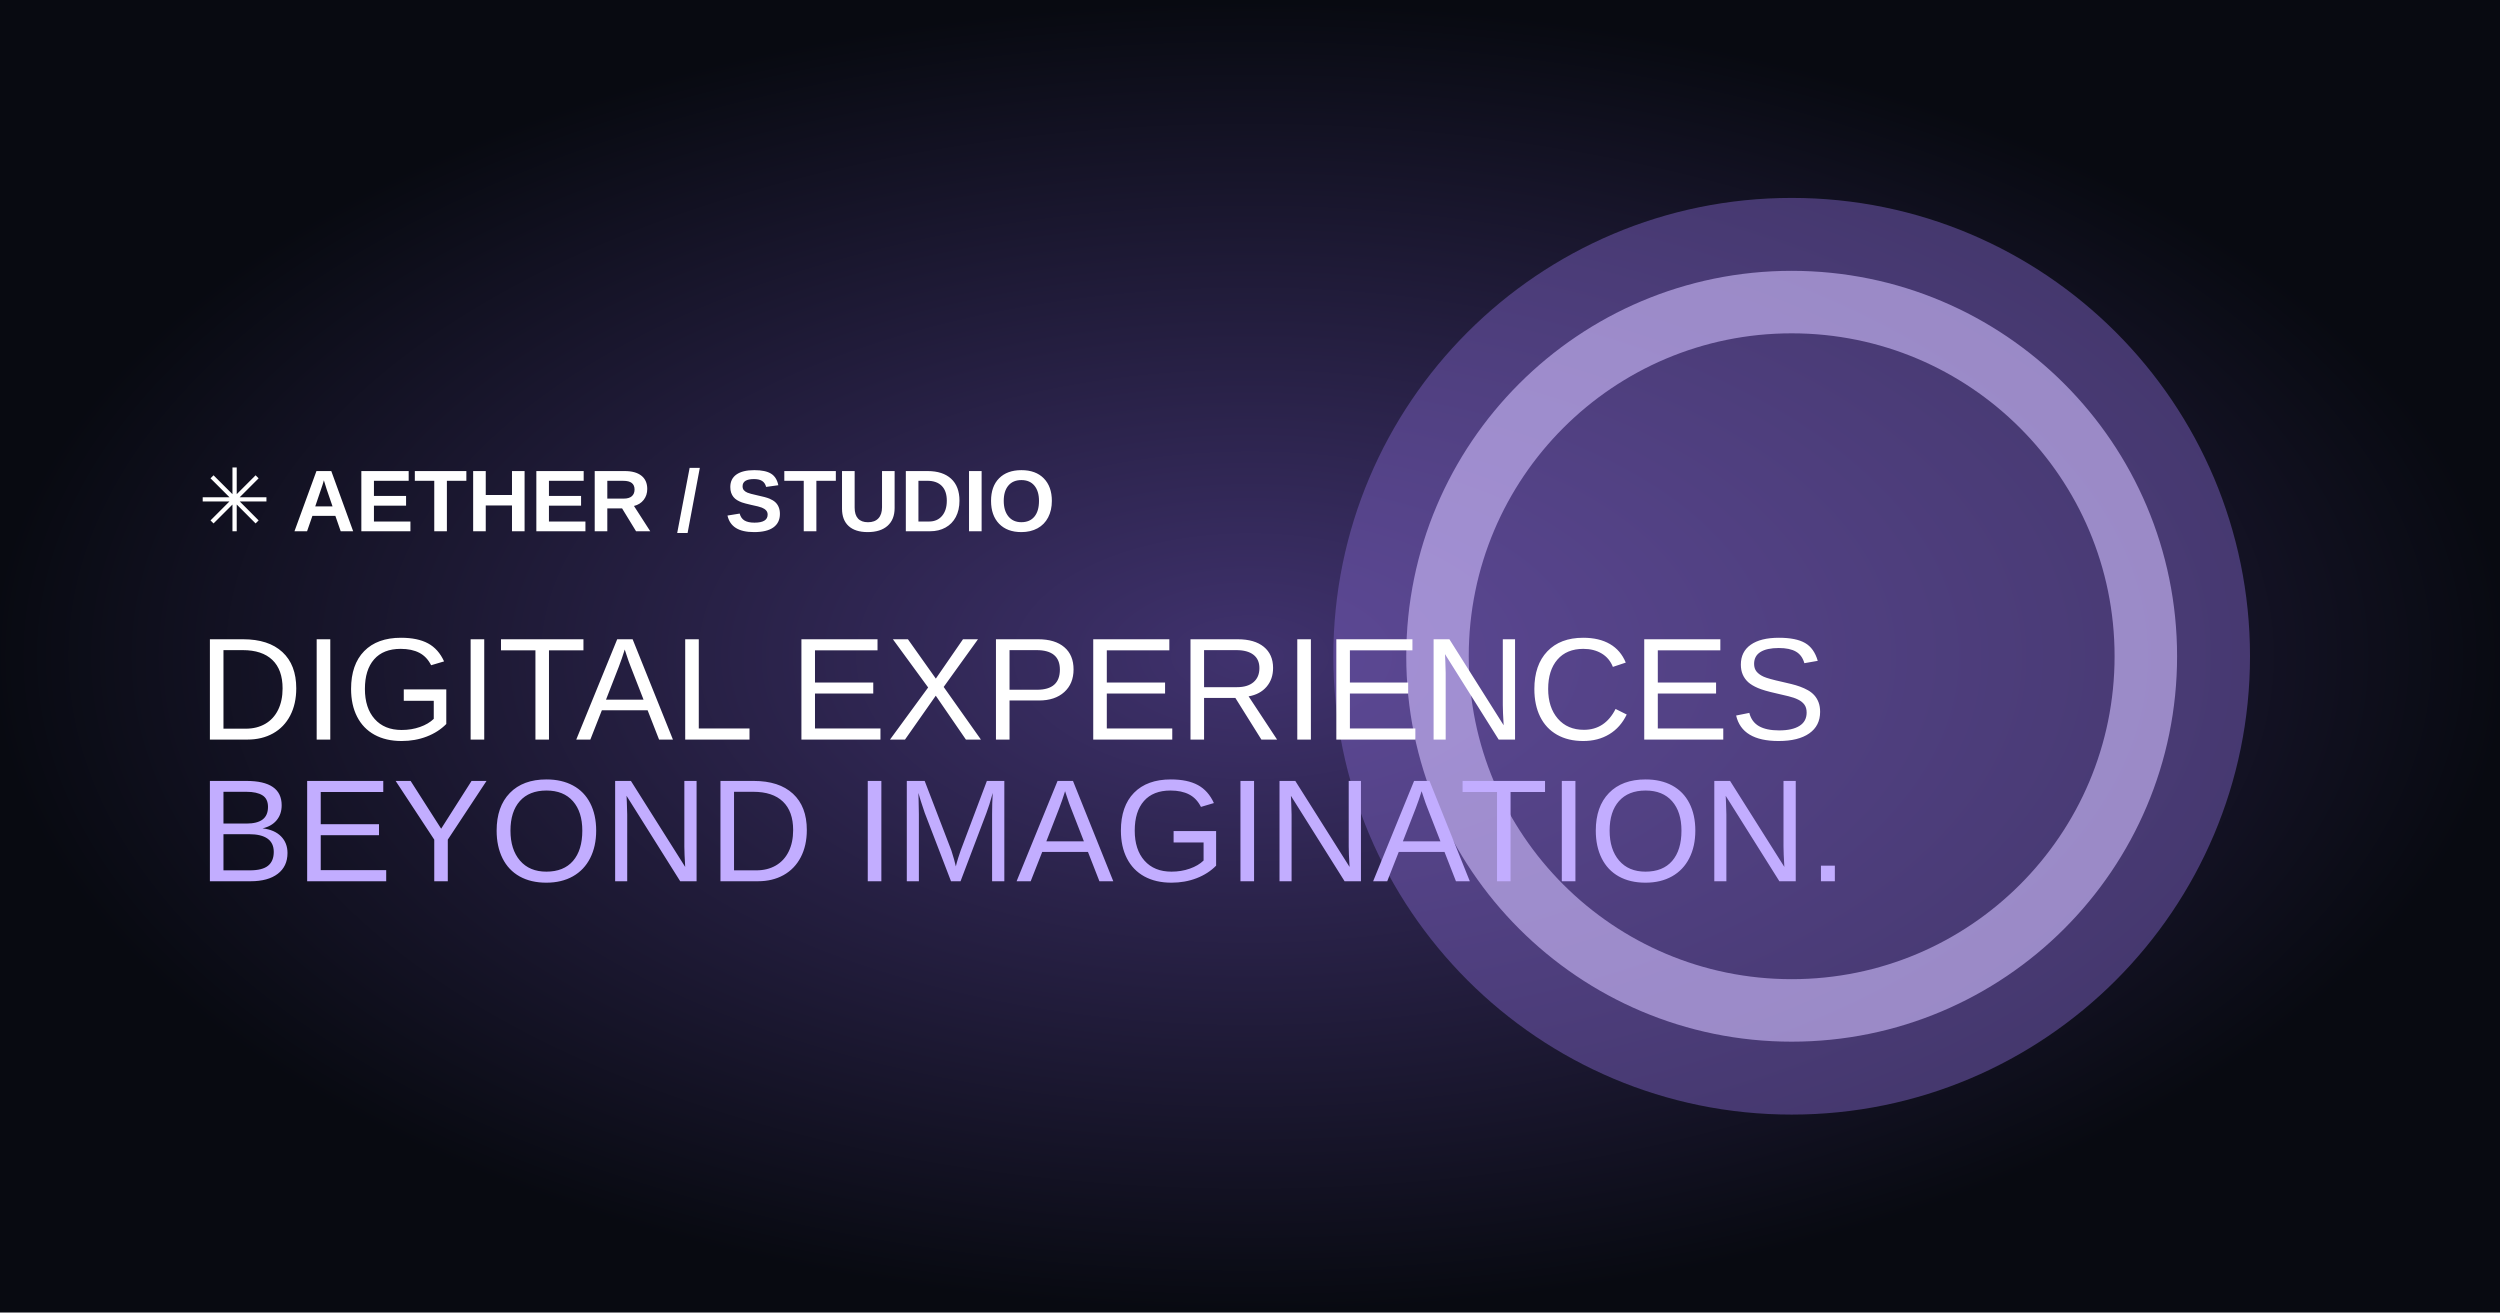
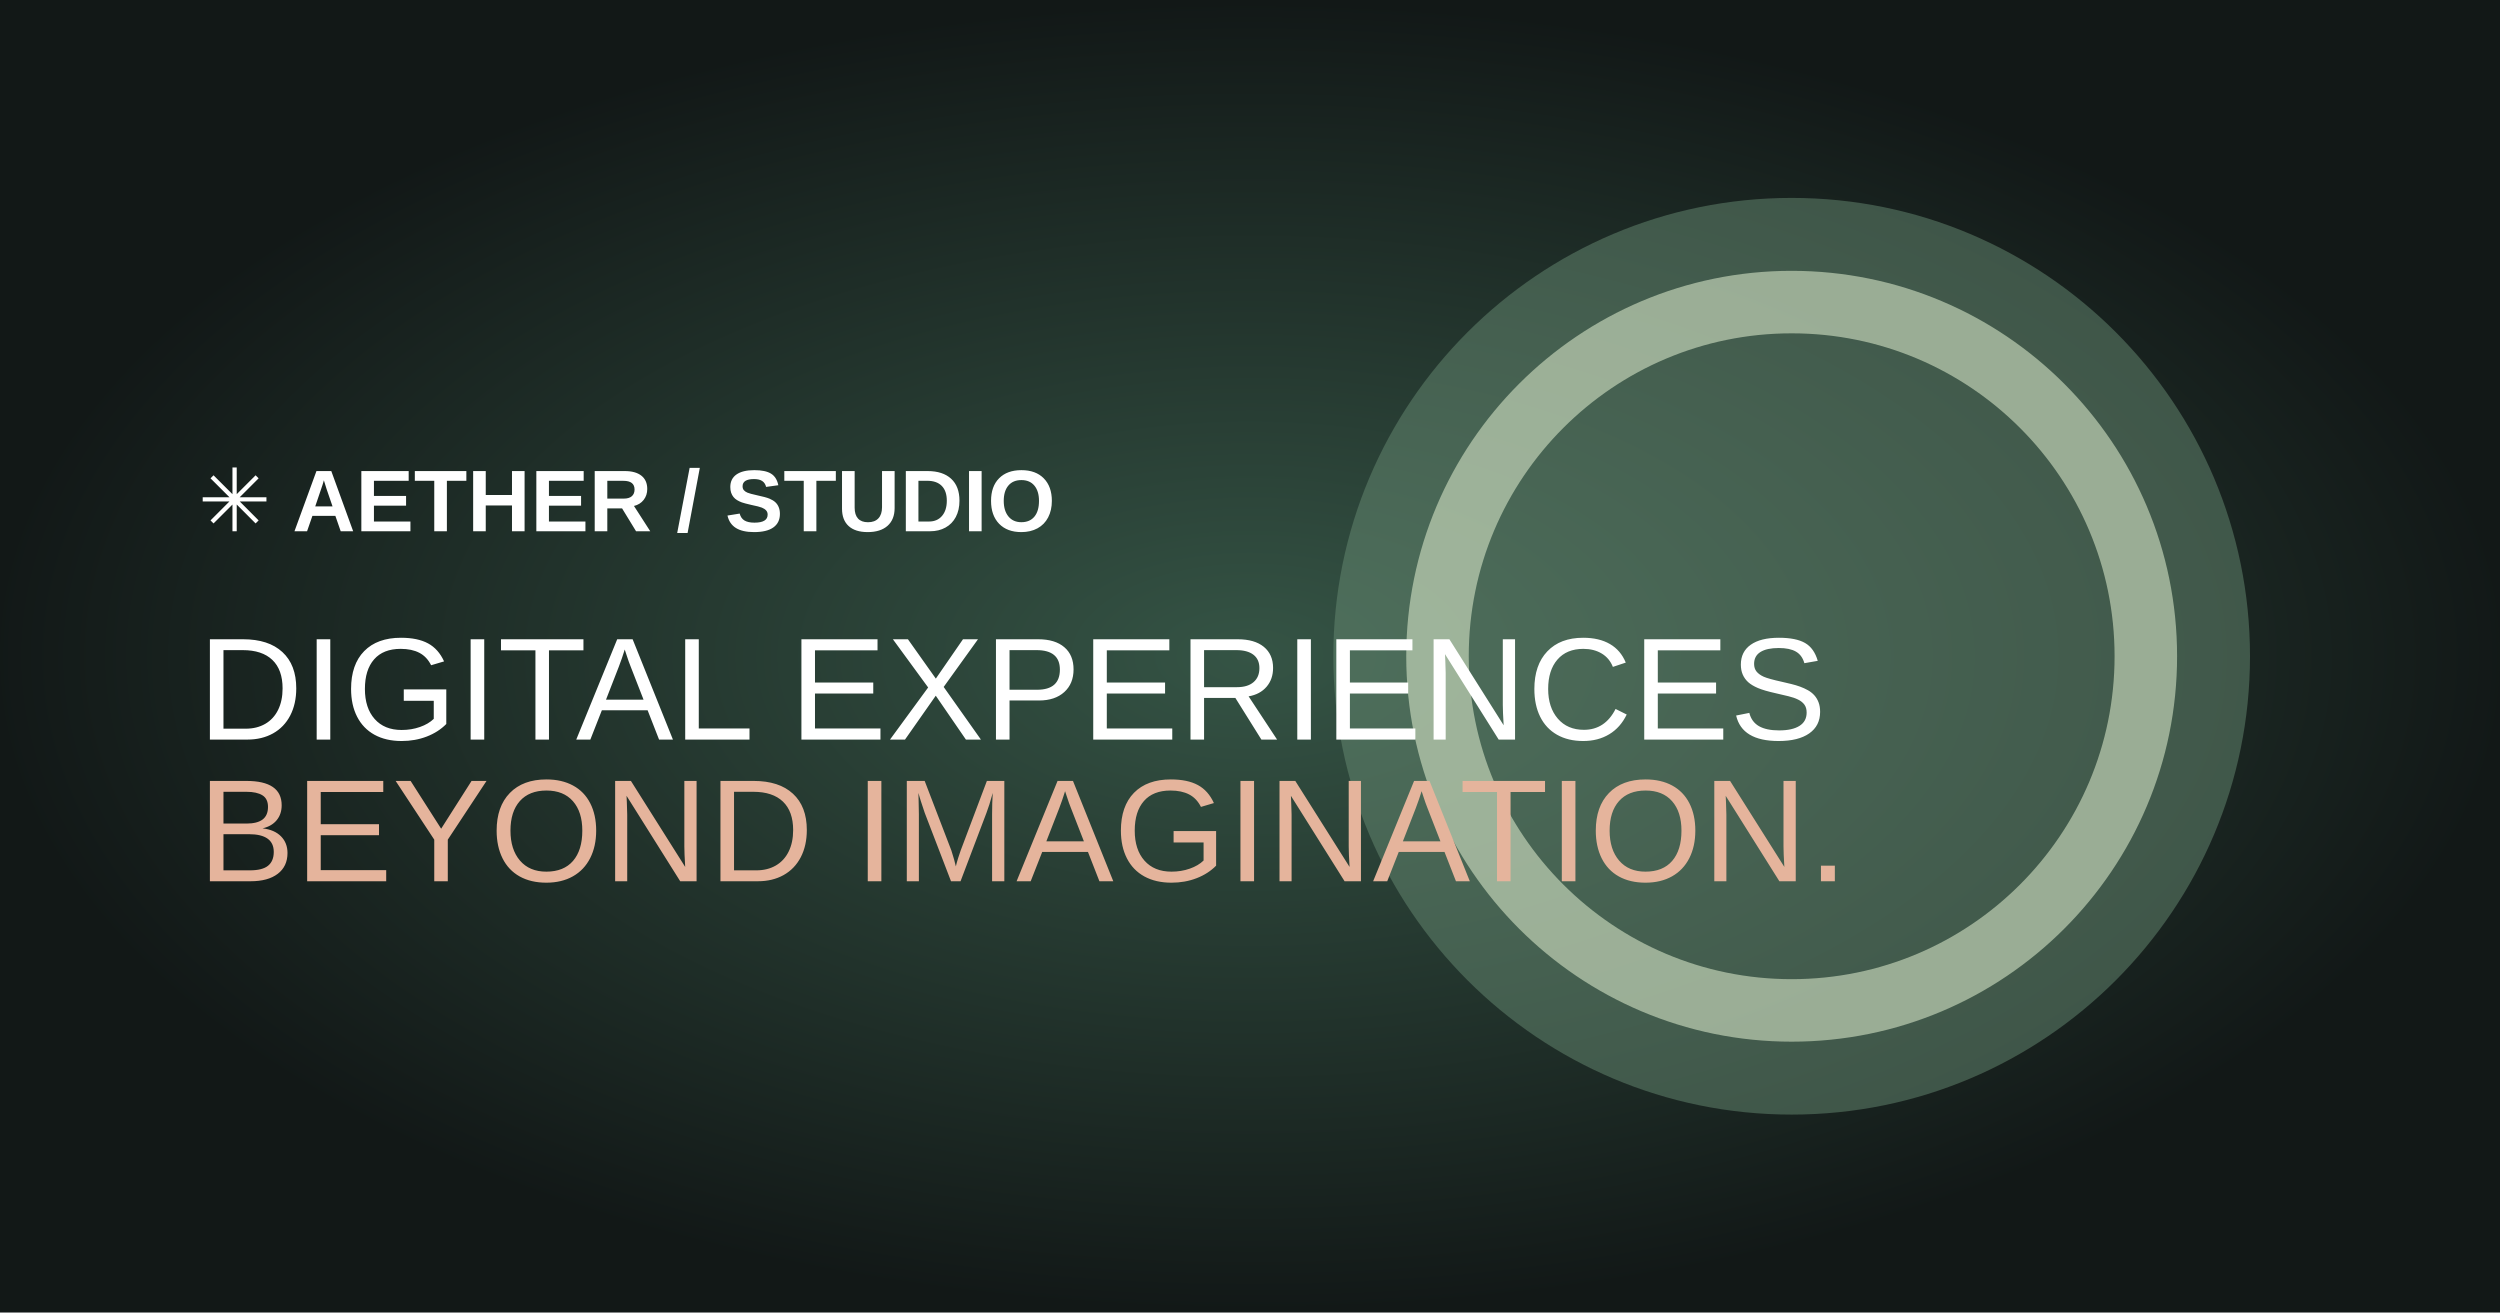
<svg xmlns="http://www.w3.org/2000/svg" width="1200" height="630">
  <defs>
    <radialGradient id="g">
-       <stop stop-color="#40326e" />
-       <stop offset="1" stop-color="#080a11" />
+       <stop stop-color="#355445" />
+       <stop offset="1" stop-color="#121817" />
    </radialGradient>
  </defs>
  <rect width="1200" height="630" fill="url(#g)" />
-   <circle cx="860" cy="315" r="220" fill="#7960bd" opacity=".5" />
-   <circle cx="860" cy="315" r="170" fill="none" stroke="#d2bfff" stroke-width="30" opacity=".6" />
+   <circle cx="860" cy="315" r="220" fill="#688b73" opacity=".5" />
+   <circle cx="860" cy="315" r="170" fill="none" stroke="#d6e5c7" stroke-width="30" opacity=".6" />
  <text x="95" y="255" font-family="Arial,sans-serif" font-size="42" font-weight="bold" fill="white">✳ AETHER / STUDIO</text>
  <text x="95" y="355" font-family="Arial,sans-serif" font-size="70" fill="white">DIGITAL EXPERIENCES</text>
-   <text x="95" y="423" font-family="Arial,sans-serif" font-size="70" fill="#c2adff">BEYOND IMAGINATION.</text>
+   <text x="95" y="423" font-family="Arial,sans-serif" font-size="70" fill="#e5b49c">BEYOND IMAGINATION.</text>
</svg>
